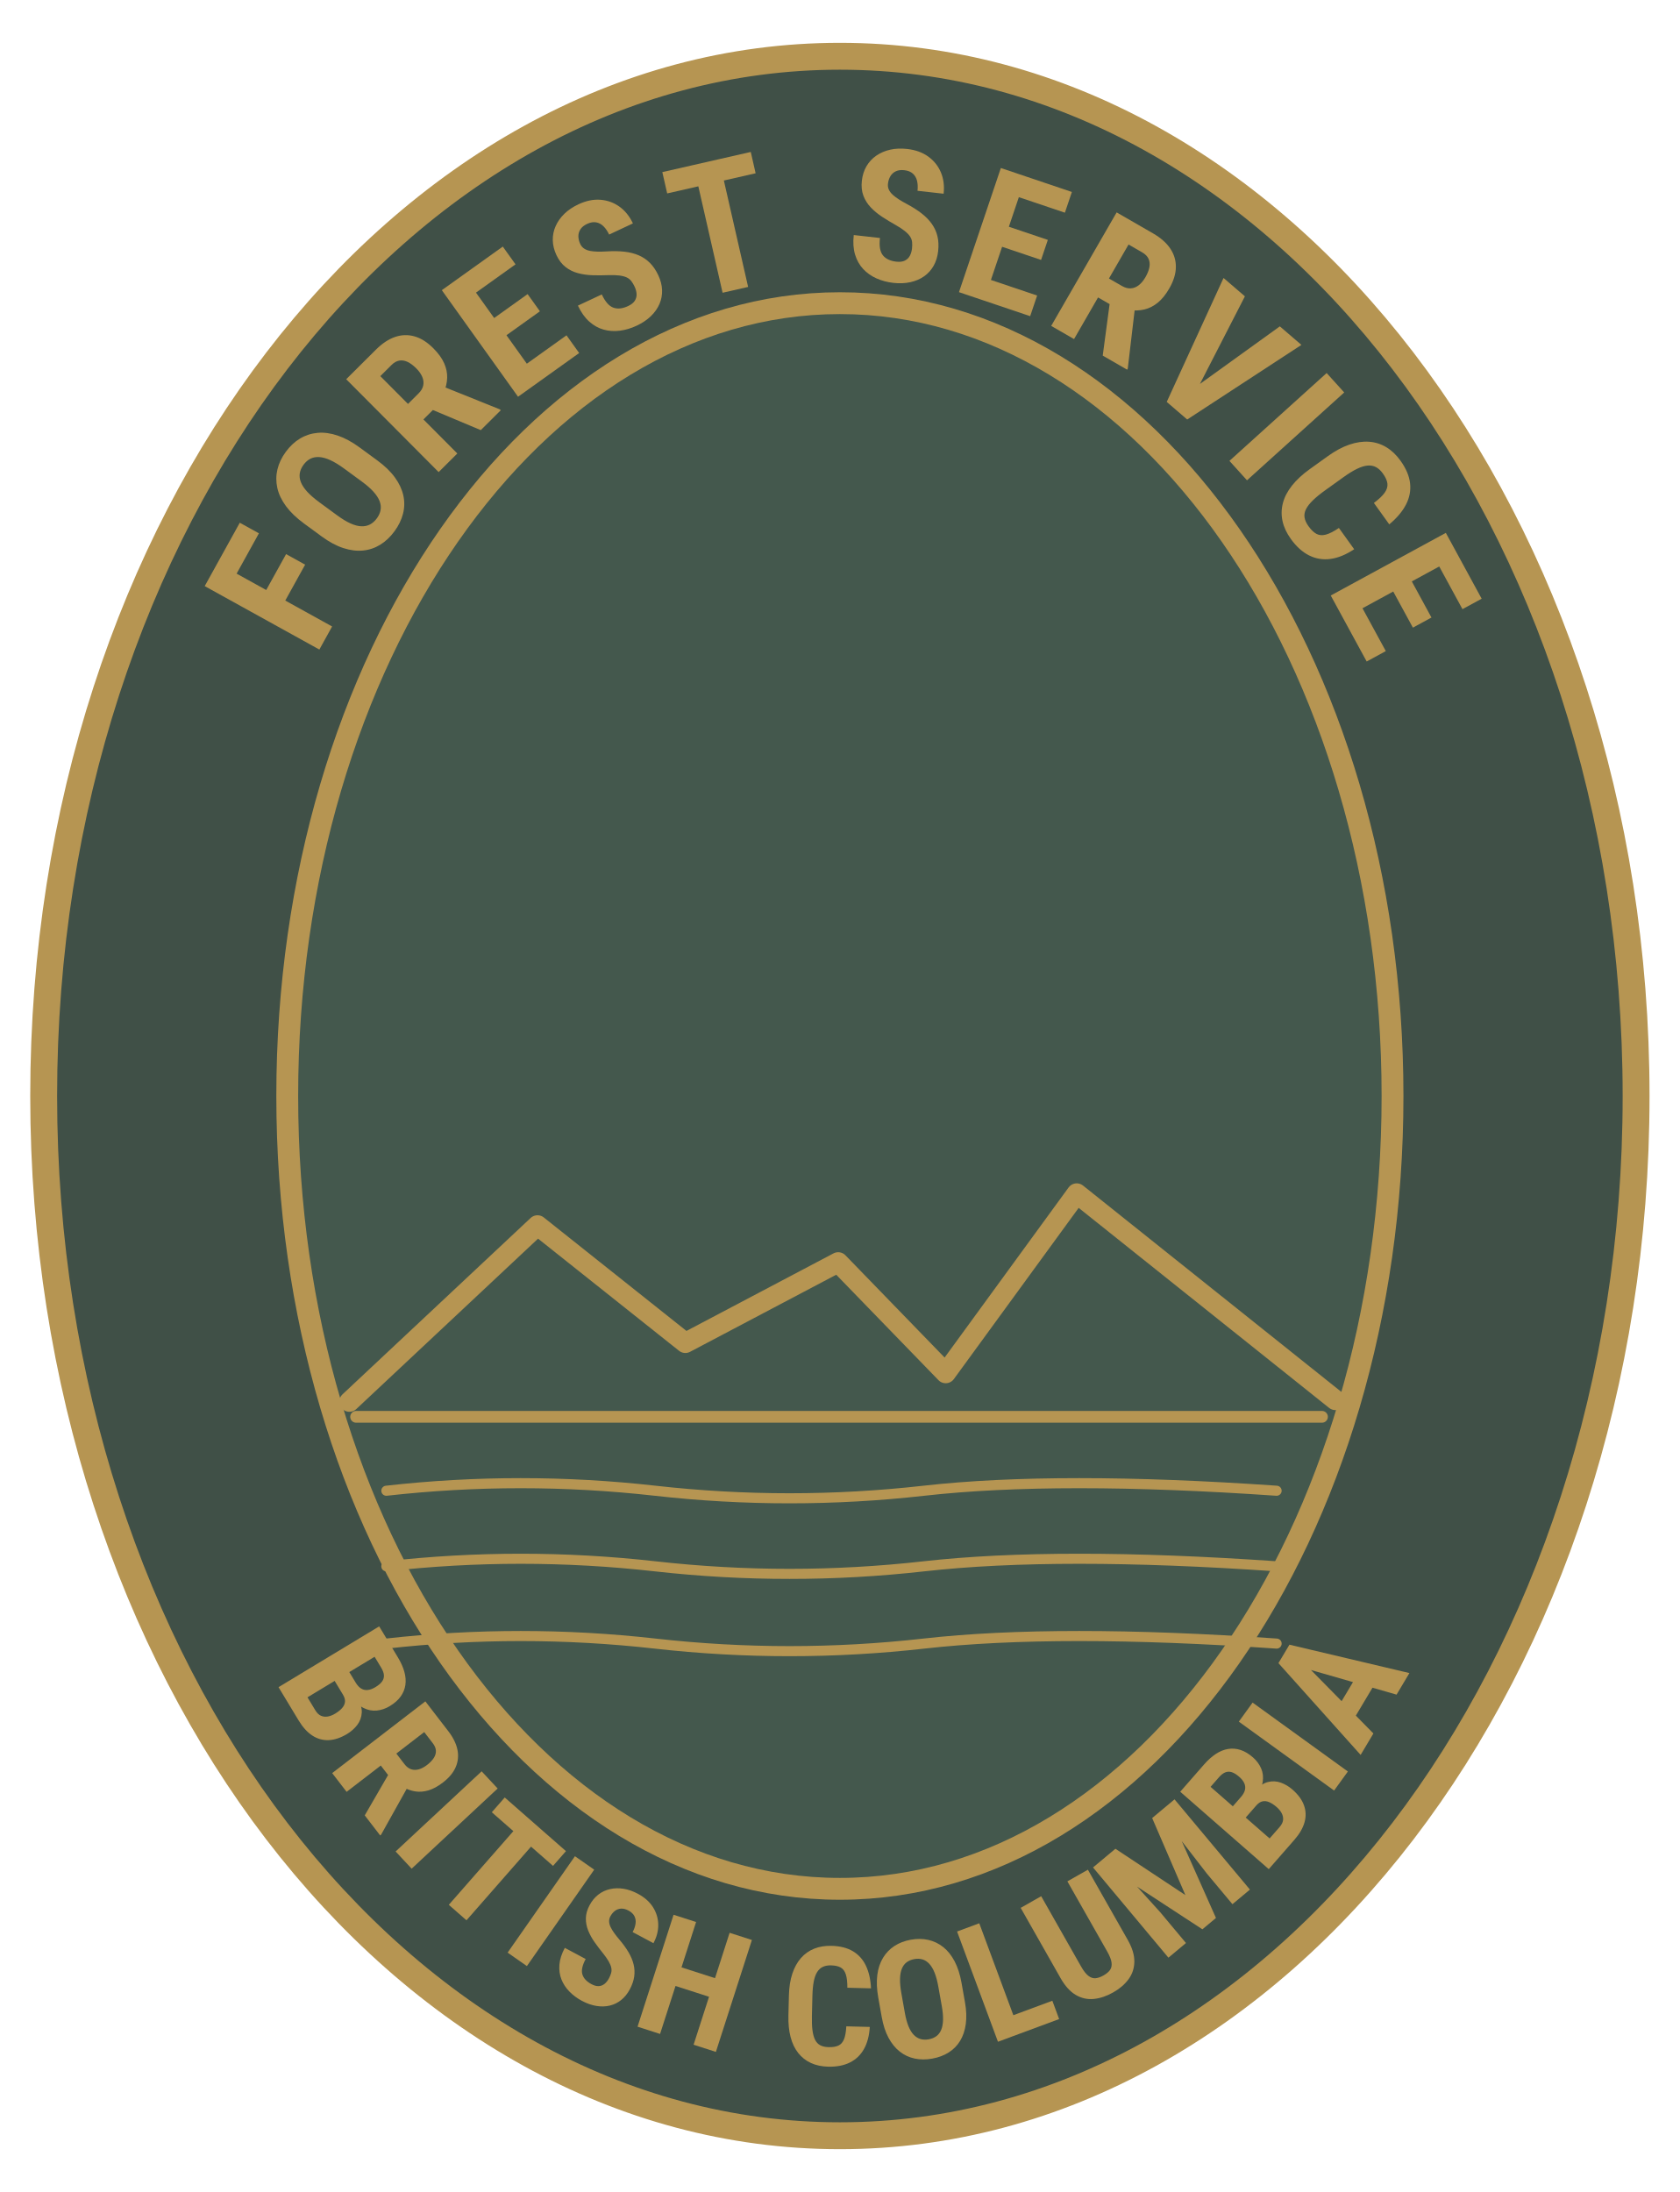
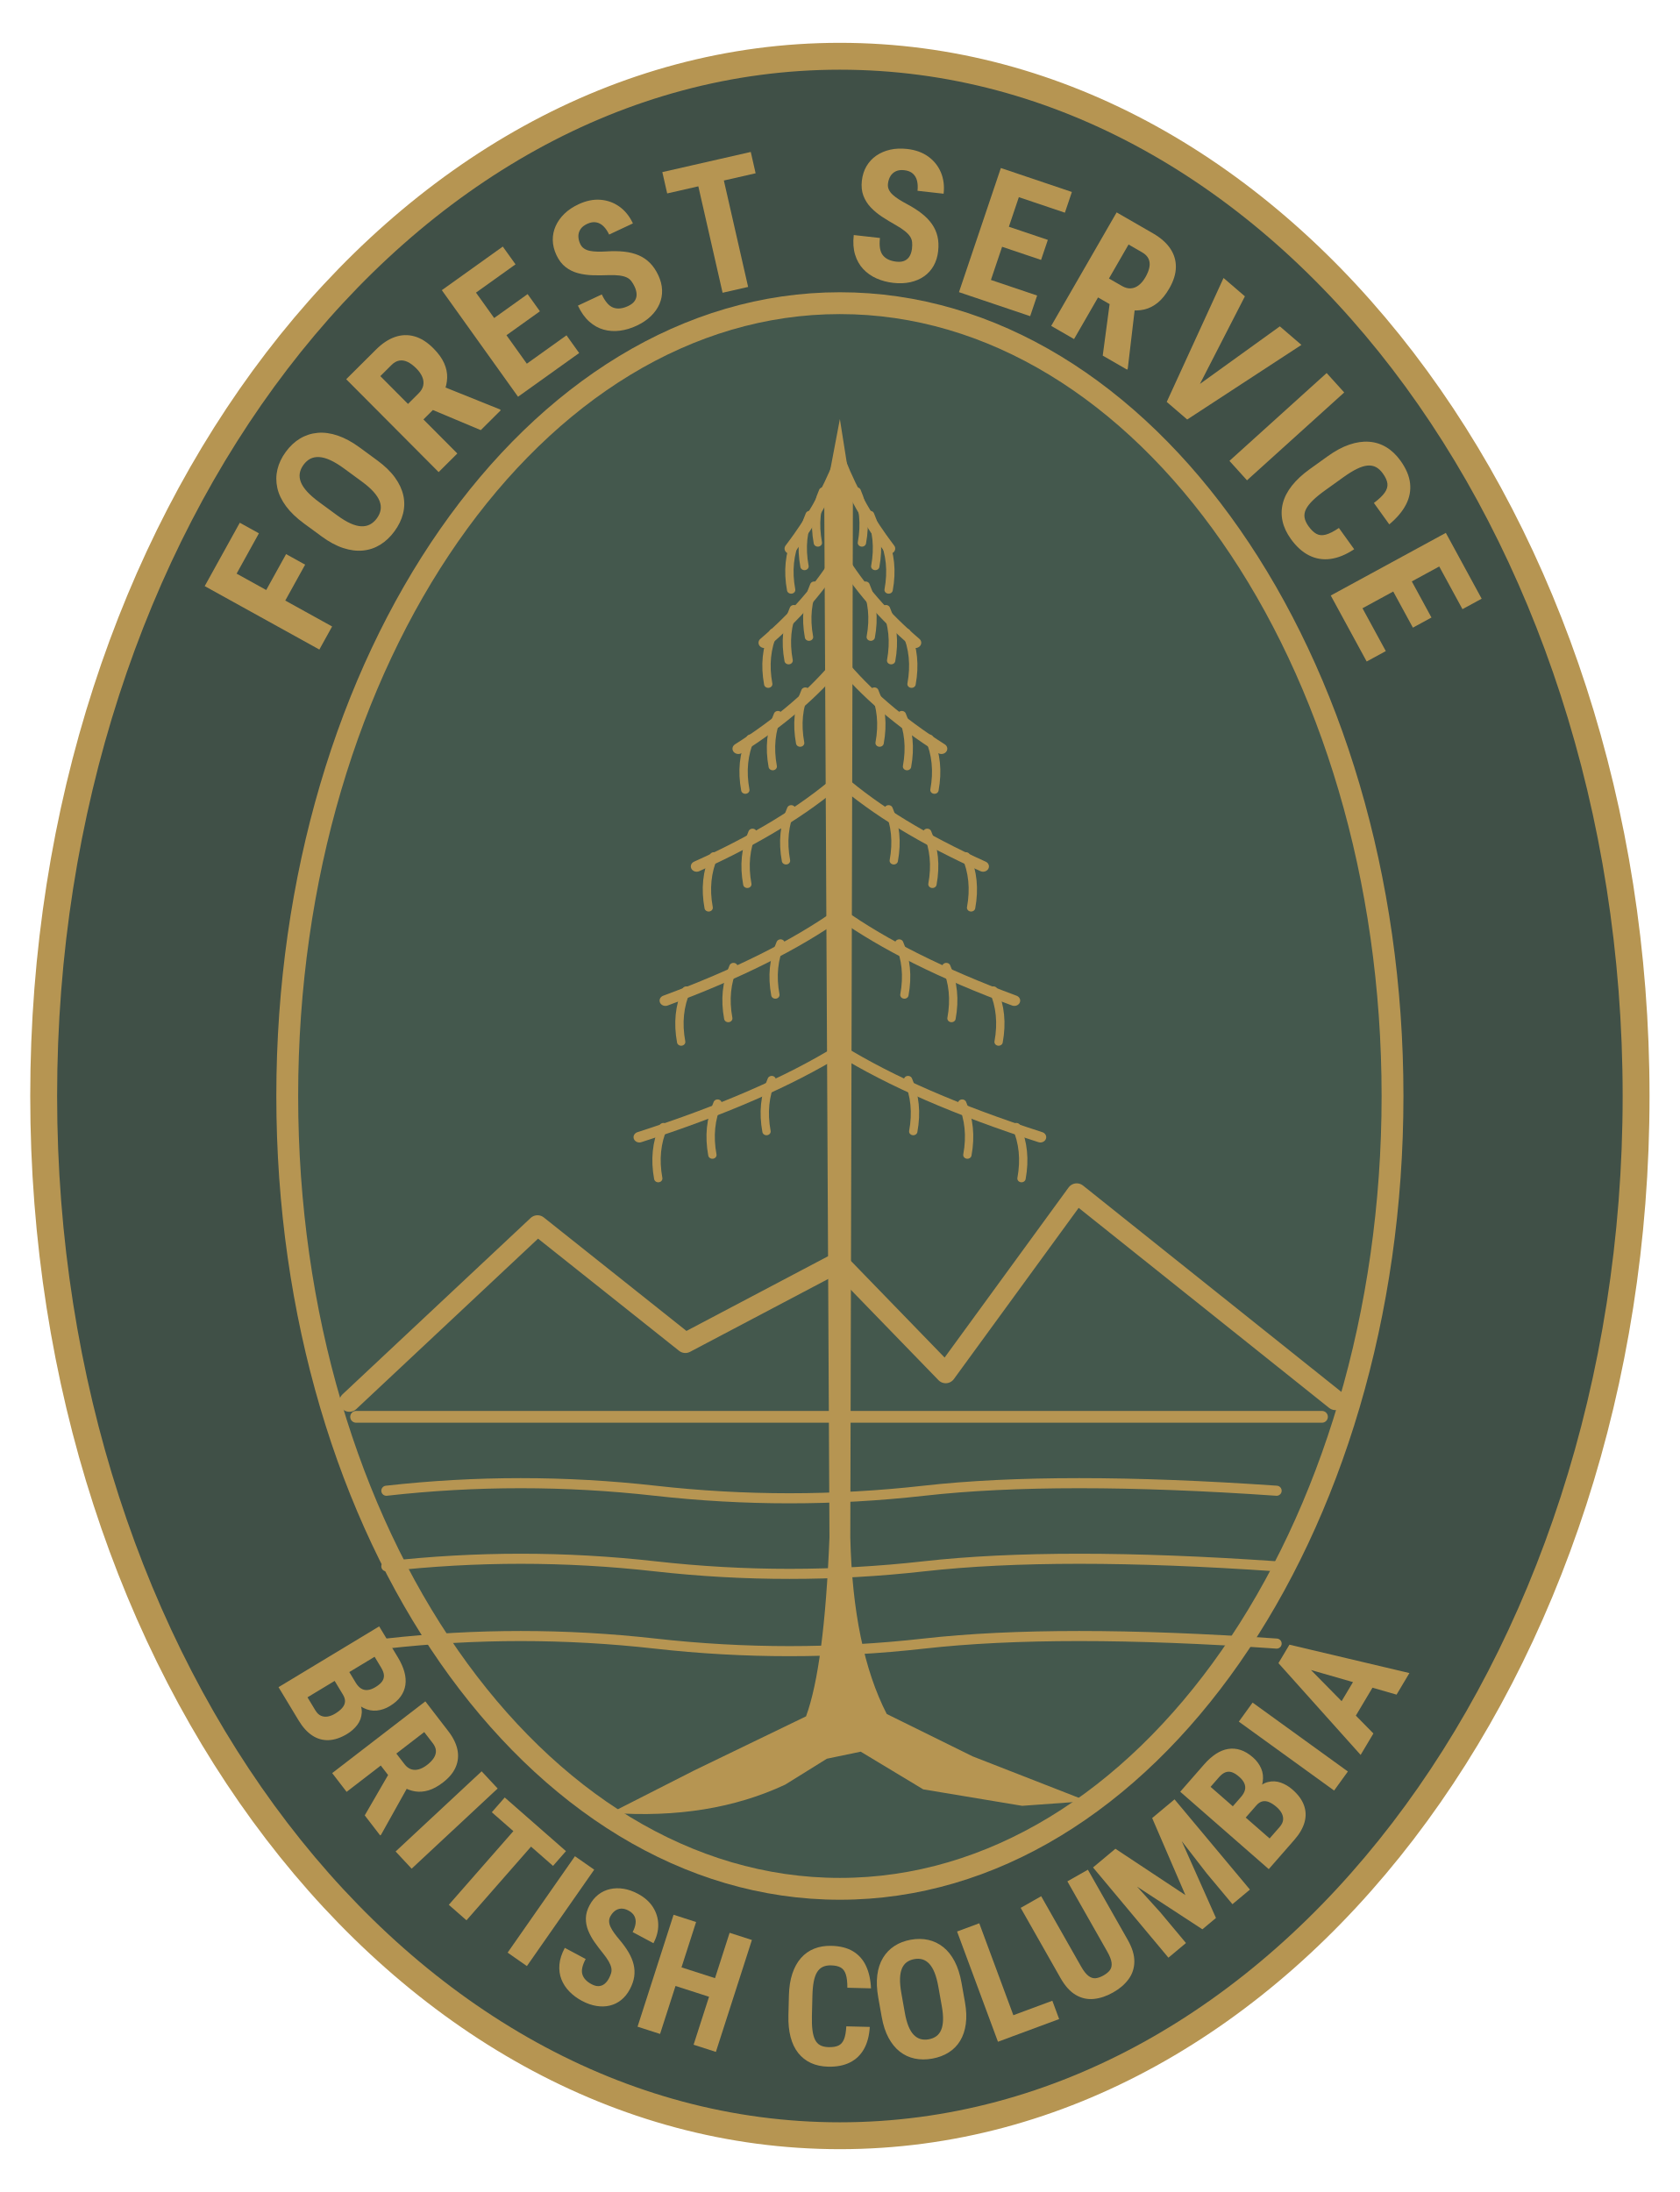
<svg xmlns="http://www.w3.org/2000/svg" viewBox="0 0 682 890" role="img">
  <g data-template="forest-service-landscape-oval-badge" transform="translate(0 1.7) scale(0.682)">
    <defs>
      <linearGradient id="silver" x1="0" y1="0" x2="1" y2="1">
        <stop offset="0" stop-color="#ecede3" />
        <stop offset=".48" stop-color="#aab6af" />
        <stop offset="1" stop-color="#d9ded4" />
      </linearGradient>
      <linearGradient id="bronze" x1="0" y1="0" x2="1" y2="1">
        <stop offset="0" stop-color="#dbc078" />
        <stop offset=".5" stop-color="#9d7f40" />
        <stop offset="1" stop-color="#bea161" />
      </linearGradient>
    </defs>
    <path data-role="border" d="M26 650 A474 619 0 1 0 974 650 A474 619 0 1 0 26 650Z" fill="#405047" stroke="#b69552" stroke-width="16" stroke-linejoin="round" stroke-linecap="round" />
    <path data-role="border" d="M171 650 A329 472 0 1 0 829 650 A329 472 0 1 0 171 650Z" fill="#44584d" stroke="#b69552" stroke-width="13" stroke-linejoin="round" stroke-linecap="round" />
    <g data-caption="FOREST SERVICE" data-component="elliptical-outlined-caption">
      <path d="M411 1456V0H118V1456ZM867 837V595H337V837ZM923 1456V1213H337V1456Z" fill="#b69552" transform="translate(199.703 366.8889) rotate(-61.04249) scale(0.05357143 -0.05357143) translate(-487.5 0)" />
      <path d="M1141 841V598Q1141 444 1103.5 328.5Q1066 213 997.5 135.5Q929 58 832.5 19.0Q736 -20 619 -20Q502 -20 405.5 19.0Q309 58 239.5 135.5Q170 213 132.0 328.5Q94 444 94 598V841Q94 999 131.0 1117.5Q168 1236 238.0 1315.5Q308 1395 404.0 1435.5Q500 1476 617 1476Q734 1476 830.0 1435.5Q926 1395 996.0 1315.5Q1066 1236 1103.5 1117.5Q1141 999 1141 841ZM850 598V843Q850 947 835.0 1020.5Q820 1094 790.0 1141.0Q760 1188 717.0 1210.0Q674 1232 617 1232Q560 1232 516.5 1210.0Q473 1188 443.5 1141.0Q414 1094 399.5 1020.5Q385 947 385 843V598Q385 498 400.0 427.0Q415 356 445.0 311.0Q475 266 518.5 244.5Q562 223 619 223Q675 223 718.5 244.5Q762 266 791.0 311.0Q820 356 835.0 427.0Q850 498 850 598Z" fill="#b69552" transform="translate(233.951 313.2024) rotate(-53.74375) scale(0.05357143 -0.05357143) translate(-618 0)" />
      <path d="M119 1456H586Q732 1456 835.0 1406.0Q938 1356 993.0 1258.0Q1048 1160 1048 1016Q1048 898 1016.0 814.5Q984 731 925.0 675.5Q866 620 784 587L695 534H316L315 777H578Q638 777 677.5 803.5Q717 830 736.5 878.5Q756 927 756 992Q756 1061 738.5 1110.5Q721 1160 683.5 1186.5Q646 1213 586 1213H412V0H119ZM780 0 513 649 820 650 1093 14V0Z" fill="#b69552" transform="translate(278.1205 261.6489) rotate(-44.86559) scale(0.05357143 -0.05357143) translate(-566.5 0)" />
      <path d="M953 242V0H320V242ZM411 1456V0H118V1456ZM868 866V631H320V866ZM951 1456V1213H320V1456Z" fill="#b69552" transform="translate(325.1597 221.7212) rotate(-35.57315) scale(0.05357143 -0.05357143) translate(-502.5 0)" />
      <path d="M734 383Q734 422 727.0 454.0Q720 486 697.5 513.0Q675 540 632.5 567.0Q590 594 522 623Q441 657 365.0 695.5Q289 734 228.0 785.0Q167 836 131.5 905.5Q96 975 96 1069Q96 1161 129.5 1236.0Q163 1311 225.0 1364.5Q287 1418 370.5 1447.0Q454 1476 557 1476Q697 1476 799.5 1418.0Q902 1360 958.5 1259.0Q1015 1158 1015 1027H723Q723 1089 705.5 1136.5Q688 1184 650.0 1211.0Q612 1238 552 1238Q496 1238 459.5 1215.5Q423 1193 405.5 1154.5Q388 1116 388 1068Q388 1032 405.5 1003.5Q423 975 454.0 952.5Q485 930 527.5 909.0Q570 888 621 868Q720 829 796.0 782.5Q872 736 923.0 678.5Q974 621 1000.0 549.0Q1026 477 1026 385Q1026 294 994.5 219.5Q963 145 903.0 91.5Q843 38 758.5 9.0Q674 -20 570 -20Q469 -20 379.0 8.5Q289 37 220.5 95.5Q152 154 113.0 244.5Q74 335 74 459H367Q367 393 380.0 346.5Q393 300 420.0 272.5Q447 245 486.5 231.5Q526 218 577 218Q635 218 669.5 240.0Q704 262 719.0 299.0Q734 336 734 383Z" fill="#b69552" transform="translate(377.6908 190.8456) rotate(-25.09954) scale(0.05357143 -0.05357143) translate(-552.5 0)" />
      <path d="M698 1456V0H407V1456ZM1060 1456V1213H52V1456Z" fill="#b69552" transform="translate(437.9292 170.0247) rotate(-12.83949) scale(0.05357143 -0.05357143) translate(-555.5 0)" />
      <path d="M734 383Q734 422 727.0 454.0Q720 486 697.5 513.0Q675 540 632.5 567.0Q590 594 522 623Q441 657 365.0 695.5Q289 734 228.0 785.0Q167 836 131.5 905.5Q96 975 96 1069Q96 1161 129.5 1236.0Q163 1311 225.0 1364.5Q287 1418 370.5 1447.0Q454 1476 557 1476Q697 1476 799.5 1418.0Q902 1360 958.5 1259.0Q1015 1158 1015 1027H723Q723 1089 705.5 1136.5Q688 1184 650.0 1211.0Q612 1238 552 1238Q496 1238 459.5 1215.5Q423 1193 405.5 1154.5Q388 1116 388 1068Q388 1032 405.5 1003.5Q423 975 454.0 952.5Q485 930 527.5 909.0Q570 888 621 868Q720 829 796.0 782.5Q872 736 923.0 678.5Q974 621 1000.0 549.0Q1026 477 1026 385Q1026 294 994.5 219.5Q963 145 903.0 91.5Q843 38 758.5 9.0Q674 -20 570 -20Q469 -20 379.0 8.5Q289 37 220.5 95.5Q152 154 113.0 244.5Q74 335 74 459H367Q367 393 380.0 346.5Q393 300 420.0 272.5Q447 245 486.5 231.5Q526 218 577 218Q635 218 669.5 240.0Q704 262 719.0 299.0Q734 336 734 383Z" fill="#b69552" transform="translate(530.9795 164.7408) rotate(6.42312) scale(0.05357143 -0.05357143) translate(-552.5 0)" />
      <path d="M953 242V0H320V242ZM411 1456V0H118V1456ZM868 866V631H320V866ZM951 1456V1213H320V1456Z" fill="#b69552" transform="translate(590.4155 178.0235) rotate(18.64144) scale(0.05357143 -0.05357143) translate(-502.5 0)" />
      <path d="M119 1456H586Q732 1456 835.0 1406.0Q938 1356 993.0 1258.0Q1048 1160 1048 1016Q1048 898 1016.0 814.5Q984 731 925.0 675.5Q866 620 784 587L695 534H316L315 777H578Q638 777 677.5 803.5Q717 830 736.5 878.5Q756 927 756 992Q756 1061 738.5 1110.5Q721 1160 683.5 1186.5Q646 1213 586 1213H412V0H119ZM780 0 513 649 820 650 1093 14V0Z" fill="#b69552" transform="translate(646.5725 203.5039) rotate(29.95999) scale(0.05357143 -0.05357143) translate(-566.5 0)" />
      <path d="M571 311 847 1456H1163L741 0H528ZM335 1456 610 311 655 0H441L22 1456Z" fill="#b69552" transform="translate(700.696 242.0363) rotate(40.67943) scale(0.05357143 -0.05357143) translate(-591.5 0)" />
      <path d="M422 1456V0H131V1456Z" fill="#b69552" transform="translate(737.1373 277.6678) rotate(47.89814) scale(0.05357143 -0.05357143) translate(-276.5 0)" />
      <path d="M812 485H1103Q1097 321 1037.0 208.5Q977 96 866.5 38.0Q756 -20 600 -20Q479 -20 385.0 20.5Q291 61 225.0 140.0Q159 219 125.5 335.5Q92 452 92 604V851Q92 1003 127.5 1120.0Q163 1237 229.5 1316.5Q296 1396 390.5 1436.5Q485 1477 604 1477Q763 1477 870.0 1417.0Q977 1357 1035.5 1242.5Q1094 1128 1106 963H813Q811 1067 790.5 1126.5Q770 1186 726.0 1210.5Q682 1235 604 1235Q546 1235 504.0 1214.5Q462 1194 435.0 1149.0Q408 1104 395.5 1031.0Q383 958 383 853V604Q383 501 394.0 428.5Q405 356 429.0 310.0Q453 264 494.5 243.0Q536 222 600 222Q674 222 719.5 244.0Q765 266 787.0 323.0Q809 380 812 485Z" fill="#b69552" transform="translate(768.8337 317.0395) rotate(54.31773) scale(0.05357143 -0.05357143) translate(-583.5 0)" />
      <path d="M953 242V0H320V242ZM411 1456V0H118V1456ZM868 866V631H320V866ZM951 1456V1213H320V1456Z" fill="#b69552" transform="translate(802.0754 370.1294) rotate(61.44068) scale(0.05357143 -0.05357143) translate(-502.5 0)" />
    </g>
    <g data-caption="BRITISH COLUMBIA" data-component="elliptical-outlined-caption">
      <path d="M610 635H311L310 847H564Q624 847 662.5 867.5Q701 888 719.5 928.5Q738 969 738 1027Q738 1094 720.5 1134.5Q703 1175 665.5 1194.0Q628 1213 567 1213H411V0H118V1456H567Q675 1456 761.0 1432.0Q847 1408 907.0 1358.5Q967 1309 999.0 1234.5Q1031 1160 1031 1058Q1031 968 995.0 892.0Q959 816 882.0 767.5Q805 719 683 714ZM599 0H228L345 242H599Q658 242 693.0 267.0Q728 292 744.5 334.5Q761 377 761 432Q761 494 746.5 540.0Q732 586 699.0 610.5Q666 635 610 635H358L360 847H666L735 763Q852 767 922.0 718.5Q992 670 1022.5 592.5Q1053 515 1053 428Q1053 288 1000.5 192.5Q948 97 847.0 48.5Q746 0 599 0Z" fill="#b69552" transform="translate(177.1583 1020.733) rotate(58.86935) scale(0.04807692 -0.04807692) translate(-574.5 0)" />
      <path d="M119 1456H586Q732 1456 835.0 1406.0Q938 1356 993.0 1258.0Q1048 1160 1048 1016Q1048 898 1016.0 814.5Q984 731 925.0 675.5Q866 620 784 587L695 534H316L315 777H578Q638 777 677.5 803.5Q717 830 736.5 878.5Q756 927 756 992Q756 1061 738.5 1110.5Q721 1160 683.5 1186.5Q646 1213 586 1213H412V0H119ZM780 0 513 649 820 650 1093 14V0Z" fill="#b69552" transform="translate(210.8789 1070.148) rotate(52.4047) scale(0.04807692 -0.04807692) translate(-566.5 0)" />
      <path d="M422 1456V0H131V1456Z" fill="#b69552" transform="translate(240.2865 1104.884) rotate(47.0177) scale(0.04807692 -0.04807692) translate(-276.5 0)" />
      <path d="M698 1456V0H407V1456ZM1060 1456V1213H52V1456Z" fill="#b69552" transform="translate(272.5537 1136.222) rotate(41.22742) scale(0.04807692 -0.04807692) translate(-555.5 0)" />
      <path d="M422 1456V0H131V1456Z" fill="#b69552" transform="translate(307.9384 1163.987) rotate(34.92255) scale(0.04807692 -0.04807692) translate(-276.5 0)" />
      <path d="M734 383Q734 422 727.0 454.0Q720 486 697.5 513.0Q675 540 632.5 567.0Q590 594 522 623Q441 657 365.0 695.5Q289 734 228.0 785.0Q167 836 131.5 905.5Q96 975 96 1069Q96 1161 129.5 1236.0Q163 1311 225.0 1364.5Q287 1418 370.5 1447.0Q454 1476 557 1476Q697 1476 799.5 1418.0Q902 1360 958.5 1259.0Q1015 1158 1015 1027H723Q723 1089 705.5 1136.5Q688 1184 650.0 1211.0Q612 1238 552 1238Q496 1238 459.5 1215.5Q423 1193 405.5 1154.5Q388 1116 388 1068Q388 1032 405.5 1003.5Q423 975 454.0 952.5Q485 930 527.5 909.0Q570 888 621 868Q720 829 796.0 782.5Q872 736 923.0 678.5Q974 621 1000.0 549.0Q1026 477 1026 385Q1026 294 994.5 219.5Q963 145 903.0 91.5Q843 38 758.5 9.0Q674 -20 570 -20Q469 -20 379.0 8.5Q289 37 220.5 95.5Q152 154 113.0 244.5Q74 335 74 459H367Q367 393 380.0 346.5Q393 300 420.0 272.5Q447 245 486.5 231.5Q526 218 577 218Q635 218 669.5 240.0Q704 262 719.0 299.0Q734 336 734 383Z" fill="#b69552" transform="translate(346.1392 1187.447) rotate(28.09634) scale(0.04807692 -0.04807692) translate(-552.5 0)" />
      <path d="M925 866V624H328V866ZM411 1456V0H118V1456ZM1137 1456V0H847V1456Z" fill="#b69552" transform="translate(402.9119 1211.598) rotate(17.83815) scale(0.04807692 -0.04807692) translate(-628.5 0)" />
      <path d="M812 485H1103Q1097 321 1037.0 208.5Q977 96 866.5 38.0Q756 -20 600 -20Q479 -20 385.0 20.5Q291 61 225.0 140.0Q159 219 125.5 335.5Q92 452 92 604V851Q92 1003 127.5 1120.0Q163 1237 229.5 1316.5Q296 1396 390.5 1436.5Q485 1477 604 1477Q763 1477 870.0 1417.0Q977 1357 1035.5 1242.5Q1094 1128 1106 963H813Q811 1067 790.5 1126.5Q770 1186 726.0 1210.5Q682 1235 604 1235Q546 1235 504.0 1214.5Q462 1194 435.0 1149.0Q408 1104 395.5 1031.0Q383 958 383 853V604Q383 501 394.0 428.5Q405 356 429.0 310.0Q453 264 494.5 243.0Q536 222 600 222Q674 222 719.5 244.0Q765 266 787.0 323.0Q809 380 812 485Z" fill="#b69552" transform="translate(492.2604 1226.903) rotate(1.42897) scale(0.04807692 -0.04807692) translate(-583.5 0)" />
      <path d="M1141 841V598Q1141 444 1103.5 328.5Q1066 213 997.5 135.5Q929 58 832.5 19.0Q736 -20 619 -20Q502 -20 405.5 19.0Q309 58 239.5 135.5Q170 213 132.0 328.5Q94 444 94 598V841Q94 999 131.0 1117.5Q168 1236 238.0 1315.5Q308 1395 404.0 1435.5Q500 1476 617 1476Q734 1476 830.0 1435.5Q926 1395 996.0 1315.5Q1066 1236 1103.5 1117.5Q1141 999 1141 841ZM850 598V843Q850 947 835.0 1020.5Q820 1094 790.0 1141.0Q760 1188 717.0 1210.0Q674 1232 617 1232Q560 1232 516.5 1210.0Q473 1188 443.5 1141.0Q414 1094 399.5 1020.5Q385 947 385 843V598Q385 498 400.0 427.0Q415 356 445.0 311.0Q475 266 518.5 244.5Q562 223 619 223Q675 223 718.5 244.5Q762 266 791.0 311.0Q820 356 835.0 427.0Q850 498 850 598Z" fill="#b69552" transform="translate(554.7385 1222.151) rotate(-10.09023) scale(0.04807692 -0.04807692) translate(-618 0)" />
      <path d="M926 242V0H321V242ZM411 1456V0H118V1456Z" fill="#b69552" transform="translate(610.8756 1206.825) rotate(-20.34366) scale(0.04807692 -0.04807692) translate(-490 0)" />
      <path d="M772 1456H1064V456Q1064 288 1002.5 182.5Q941 77 833.0 28.5Q725 -20 586 -20Q446 -20 337.0 28.5Q228 77 167.5 182.5Q107 288 107 456V1456H399V456Q399 361 420.5 310.0Q442 259 483.5 240.5Q525 222 586 222Q648 222 688.5 240.5Q729 259 750.5 310.0Q772 361 772 456Z" fill="#b69552" transform="translate(662.1569 1182.878) rotate(-29.58296) scale(0.04807692 -0.04807692) translate(-584.5 0)" />
      <path d="M222 1456H479L776 460L1072 1456H1299L885 0H666ZM118 1456H363L401 496V0H118ZM1187 1456H1433V0H1151V496Z" fill="#b69552" transform="translate(719.8853 1142.693) rotate(-39.87888) scale(0.04807692 -0.04807692) translate(-776.5 0)" />
      <path d="M610 635H311L310 847H564Q624 847 662.5 867.5Q701 888 719.5 928.5Q738 969 738 1027Q738 1094 720.5 1134.5Q703 1175 665.5 1194.0Q628 1213 567 1213H411V0H118V1456H567Q675 1456 761.0 1432.0Q847 1408 907.0 1358.5Q967 1309 999.0 1234.5Q1031 1160 1031 1058Q1031 968 995.0 892.0Q959 816 882.0 767.5Q805 719 683 714ZM599 0H228L345 242H599Q658 242 693.0 267.0Q728 292 744.5 334.5Q761 377 761 432Q761 494 746.5 540.0Q732 586 699.0 610.5Q666 635 610 635H358L360 847H666L735 763Q852 767 922.0 718.5Q992 670 1022.5 592.5Q1053 515 1053 428Q1053 288 1000.5 192.5Q948 97 847.0 48.5Q746 0 599 0Z" fill="#b69552" transform="translate(769.7629 1093.749) rotate(-48.84195) scale(0.04807692 -0.04807692) translate(-574.5 0)" />
      <path d="M422 1456V0H131V1456Z" fill="#b69552" transform="translate(798.3213 1057.819) rotate(-54.12863) scale(0.04807692 -0.04807692) translate(-276.5 0)" />
      <path d="M645 1196 332 0H23L478 1456H671ZM892 0 577 1196 548 1456H744L1203 0ZM903 543V300H246V543Z" fill="#b69552" transform="translate(824.499 1017.971) rotate(-59.19979) scale(0.04807692 -0.04807692) translate(-611.5 0)" />
    </g>
    <path d="M208 832L320 727L408 797L499 749L563 815L641 708L795 831" fill="none" stroke="#b69552" stroke-width="12" stroke-linejoin="round" stroke-linecap="round" />
    <path d="M212 841H787" fill="none" stroke="#b69552" stroke-width="7" stroke-linejoin="round" stroke-linecap="round" />
    <path d="M230 885Q310 876 390 885T550 885T760 885" fill="none" stroke="#b69552" stroke-width="6" stroke-linejoin="round" stroke-linecap="round" />
    <path d="M230 930Q310 921 390 930T550 930T760 930" fill="none" stroke="#b69552" stroke-width="6" stroke-linejoin="round" stroke-linecap="round" />
    <path d="M230 976Q310 967 390 976T550 976T760 976" fill="none" stroke="#b69552" stroke-width="6" stroke-linejoin="round" stroke-linecap="round" />
    <g data-component="historic-pine" transform="translate(345 247) scale(1.55 1.401667)">
-       <g data-shared="historic-pine-adffb4d88d" />
+       <path d="M100 0L94 35L96 475Q94 530 87 551L44 574L12 592Q50 595 79 580L95 569L108 566L132 582L170 589L195 587L151 568L118 550Q105 522 104 475L105 35Z" fill="#b69552" />
+       <path d="M100 18Q92.78 38 81 55M100 18Q107.22 38 119 55" fill="none" stroke="#b69552" stroke-width="4.5" stroke-linejoin="round" stroke-linecap="round" />
+       <path d="M93.54 30.58Q89.54 40.58 91.54 52.58" fill="none" stroke="#b69552" stroke-width="3.2" stroke-linejoin="round" stroke-linecap="round" />
+       <path d="M88.41 40.57Q84.41 50.57 86.41 62.57" fill="none" stroke="#b69552" stroke-width="3.2" stroke-linejoin="round" stroke-linecap="round" />
+       <path d="M83.28 50.56Q79.28 60.56 81.28 72.56" fill="none" stroke="#b69552" stroke-width="3.2" stroke-linejoin="round" stroke-linecap="round" />
+       <path d="M106.46 30.58Q110.46 40.58 108.46 52.58" fill="none" stroke="#b69552" stroke-width="3.2" stroke-linejoin="round" stroke-linecap="round" />
+       <path d="M111.59 40.57Q115.59 50.57 113.59 62.57" fill="none" stroke="#b69552" stroke-width="3.2" stroke-linejoin="round" stroke-linecap="round" />
+       <path d="M116.72 50.56Q120.72 60.56 118.72 72.56" fill="none" stroke="#b69552" stroke-width="3.2" stroke-linejoin="round" stroke-linecap="round" />
+       <path d="M100 58Q88.98 78 71 95M100 58Q111.02 78 129 95" fill="none" stroke="#b69552" stroke-width="4.5" stroke-linejoin="round" stroke-linecap="round" />
+       <path d="M90.14 70.58Q86.14 80.58 88.14 92.58" fill="none" stroke="#b69552" stroke-width="3.2" stroke-linejoin="round" stroke-linecap="round" />
+       <path d="M82.31 80.57Q78.31 90.57 80.31 102.57" fill="none" stroke="#b69552" stroke-width="3.2" stroke-linejoin="round" stroke-linecap="round" />
+       <path d="M74.48 90.56Q70.48 100.56 72.48 112.56" fill="none" stroke="#b69552" stroke-width="3.2" stroke-linejoin="round" stroke-linecap="round" />
+       <path d="M109.86 70.58Q113.86 80.58 111.86 92.58" fill="none" stroke="#b69552" stroke-width="3.2" stroke-linejoin="round" stroke-linecap="round" />
+       <path d="M117.69 80.57Q121.69 90.57 119.69 102.57" fill="none" stroke="#b69552" stroke-width="3.2" stroke-linejoin="round" stroke-linecap="round" />
+       <path d="M125.52 90.56Q129.52 100.56 127.52 112.56" fill="none" stroke="#b69552" stroke-width="3.2" stroke-linejoin="round" stroke-linecap="round" />
+       <path d="M100 103Q85.18 123 61 140M100 103Q114.82 123 139 140" fill="none" stroke="#b69552" stroke-width="4.5" stroke-linejoin="round" stroke-linecap="round" />
+       <path d="M86.74 115.58Q82.74 125.58 84.74 137.58" fill="none" stroke="#b69552" stroke-width="3.2" stroke-linejoin="round" stroke-linecap="round" />
+       <path d="M76.21 125.57Q72.21 135.57 74.21 147.57" fill="none" stroke="#b69552" stroke-width="3.2" stroke-linejoin="round" stroke-linecap="round" />
+       <path d="M65.68 135.56Q61.68 145.56 63.68 157.56" fill="none" stroke="#b69552" stroke-width="3.2" stroke-linejoin="round" stroke-linecap="round" />
+       <path d="M113.26 115.58Q117.26 125.58 115.26 137.58" fill="none" stroke="#b69552" stroke-width="3.2" stroke-linejoin="round" stroke-linecap="round" />
+       <path d="M123.79 125.57Q127.79 135.57 125.79 147.57" fill="none" stroke="#b69552" stroke-width="3.2" stroke-linejoin="round" stroke-linecap="round" />
+       <path d="M134.32 135.56Q138.32 145.56 136.32 157.56" fill="none" stroke="#b69552" stroke-width="3.2" stroke-linejoin="round" stroke-linecap="round" />
+       <path d="M100 153Q79.1 173 45 190M100 153Q120.9 173 155 190" fill="none" stroke="#b69552" stroke-width="4.5" stroke-linejoin="round" stroke-linecap="round" />
+       <path d="M81.3 165.58Q77.3 175.58 79.3 187.58" fill="none" stroke="#b69552" stroke-width="3.2" stroke-linejoin="round" stroke-linecap="round" />
+       <path d="M66.45 175.57Q62.45 185.57 64.45 197.57" fill="none" stroke="#b69552" stroke-width="3.2" stroke-linejoin="round" stroke-linecap="round" />
+       <path d="M51.6 185.56Q47.6 195.56 49.6 207.56" fill="none" stroke="#b69552" stroke-width="3.2" stroke-linejoin="round" stroke-linecap="round" />
+       <path d="M118.7 165.58Q122.7 175.58 120.7 187.58" fill="none" stroke="#b69552" stroke-width="3.2" stroke-linejoin="round" stroke-linecap="round" />
+       <path d="M133.55 175.57Q137.55 185.57 135.55 197.57" fill="none" stroke="#b69552" stroke-width="3.2" stroke-linejoin="round" stroke-linecap="round" />
+       <path d="M148.4 185.56Q152.4 195.56 150.4 207.56" fill="none" stroke="#b69552" stroke-width="3.2" stroke-linejoin="round" stroke-linecap="round" />
+       <path d="M100 210Q74.54 230 33 247M100 210Q125.46 230 167 247" fill="none" stroke="#b69552" stroke-width="4.5" stroke-linejoin="round" stroke-linecap="round" />
+       <path d="M77.22 222.58Q73.22 232.58 75.22 244.58" fill="none" stroke="#b69552" stroke-width="3.2" stroke-linejoin="round" stroke-linecap="round" />
+       <path d="M59.13 232.57Q55.13 242.57 57.13 254.57" fill="none" stroke="#b69552" stroke-width="3.2" stroke-linejoin="round" stroke-linecap="round" />
+       <path d="M41.04 242.56Q37.04 252.56 39.04 264.56" fill="none" stroke="#b69552" stroke-width="3.2" stroke-linejoin="round" stroke-linecap="round" />
+       <path d="M122.78 222.58Q126.78 232.58 124.78 244.58" fill="none" stroke="#b69552" stroke-width="3.2" stroke-linejoin="round" stroke-linecap="round" />
+       <path d="M140.87 232.57Q144.87 242.57 142.87 254.57" fill="none" stroke="#b69552" stroke-width="3.2" stroke-linejoin="round" stroke-linecap="round" />
+       <path d="M158.96 242.56Q162.96 252.56 160.96 264.56" fill="none" stroke="#b69552" stroke-width="3.2" stroke-linejoin="round" stroke-linecap="round" />
+       <path d="M100 268Q70.74 288 23 305M100 268Q129.26 288 177 305" fill="none" stroke="#b69552" stroke-width="4.5" stroke-linejoin="round" stroke-linecap="round" />
+       <path d="M73.82 280.58Q69.82 290.58 71.82 302.58" fill="none" stroke="#b69552" stroke-width="3.2" stroke-linejoin="round" stroke-linecap="round" />
+       <path d="M53.03 290.57Q49.03 300.57 51.03 312.57" fill="none" stroke="#b69552" stroke-width="3.2" stroke-linejoin="round" stroke-linecap="round" />
+       <path d="M32.24 300.56Q28.24 310.56 30.24 322.56" fill="none" stroke="#b69552" stroke-width="3.2" stroke-linejoin="round" stroke-linecap="round" />
+       <path d="M126.18 280.58Q130.18 290.58 128.18 302.58" fill="none" stroke="#b69552" stroke-width="3.2" stroke-linejoin="round" stroke-linecap="round" />
+       <path d="M146.97 290.57Q150.97 300.57 148.97 312.57" fill="none" stroke="#b69552" stroke-width="3.2" stroke-linejoin="round" stroke-linecap="round" />
+       <path d="M167.76 300.56Q171.76 310.56 169.76 322.56" fill="none" stroke="#b69552" stroke-width="3.2" stroke-linejoin="round" stroke-linecap="round" />
    </g>
  </g>
</svg>
